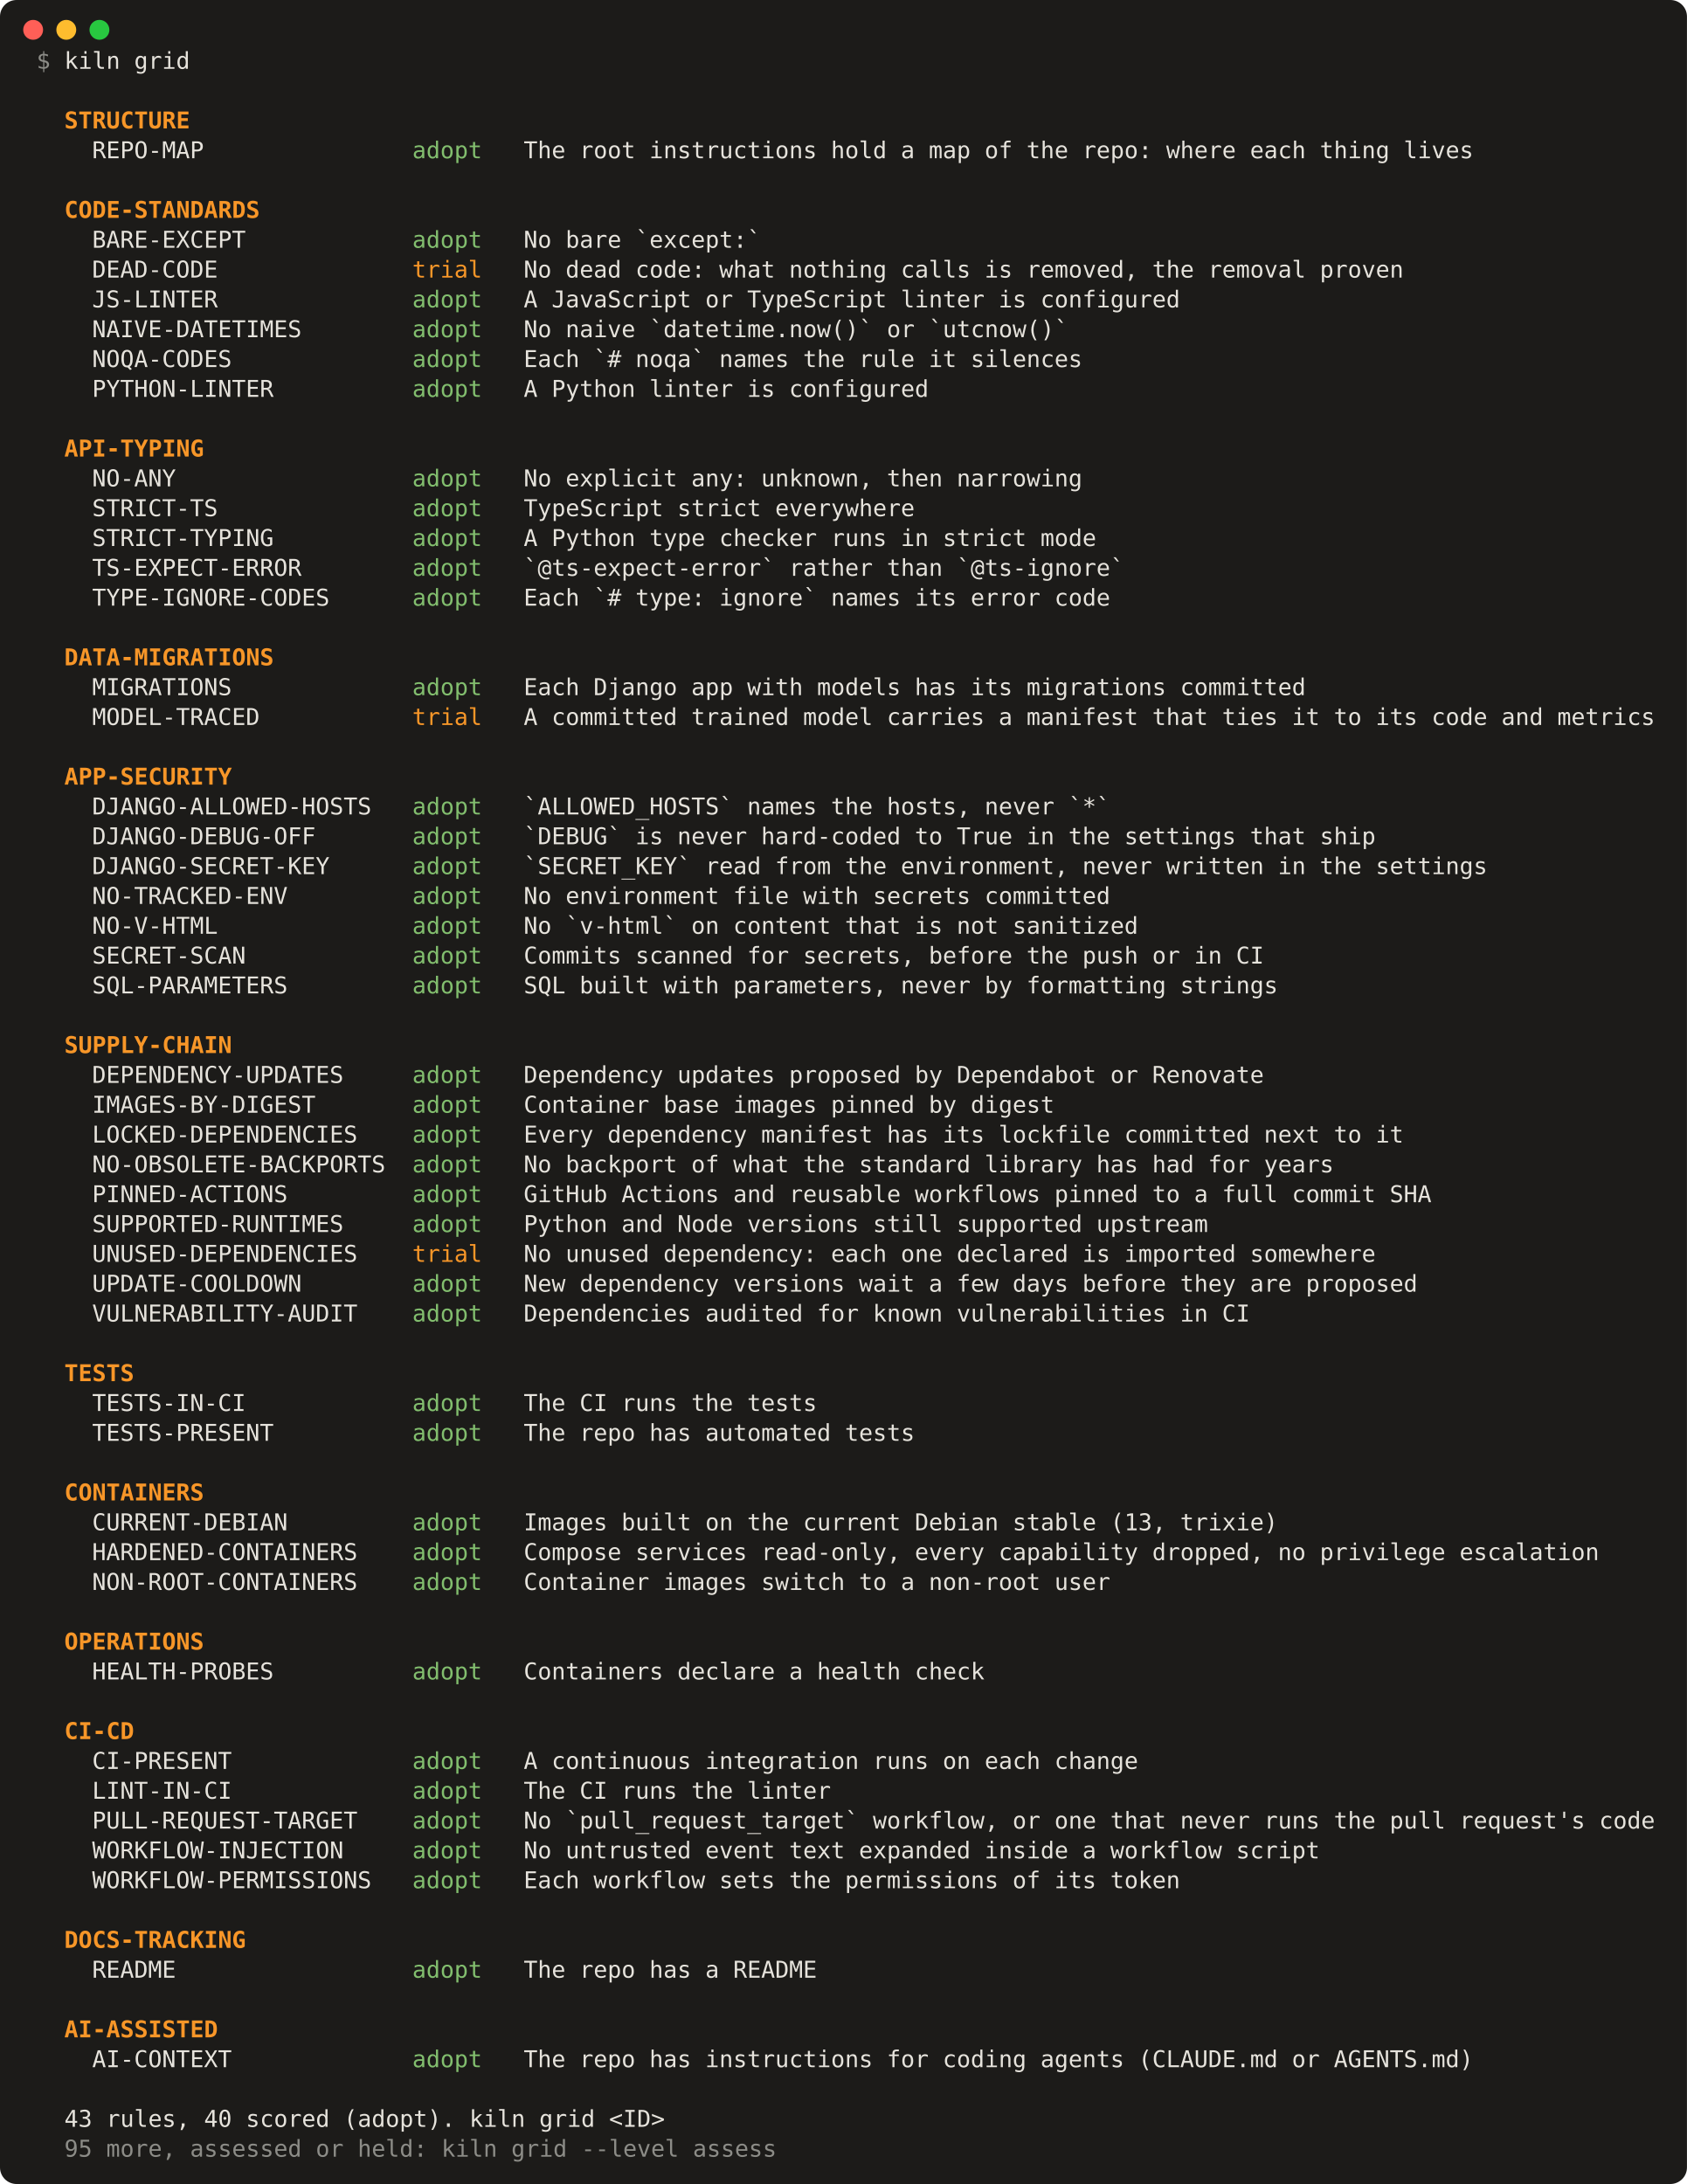
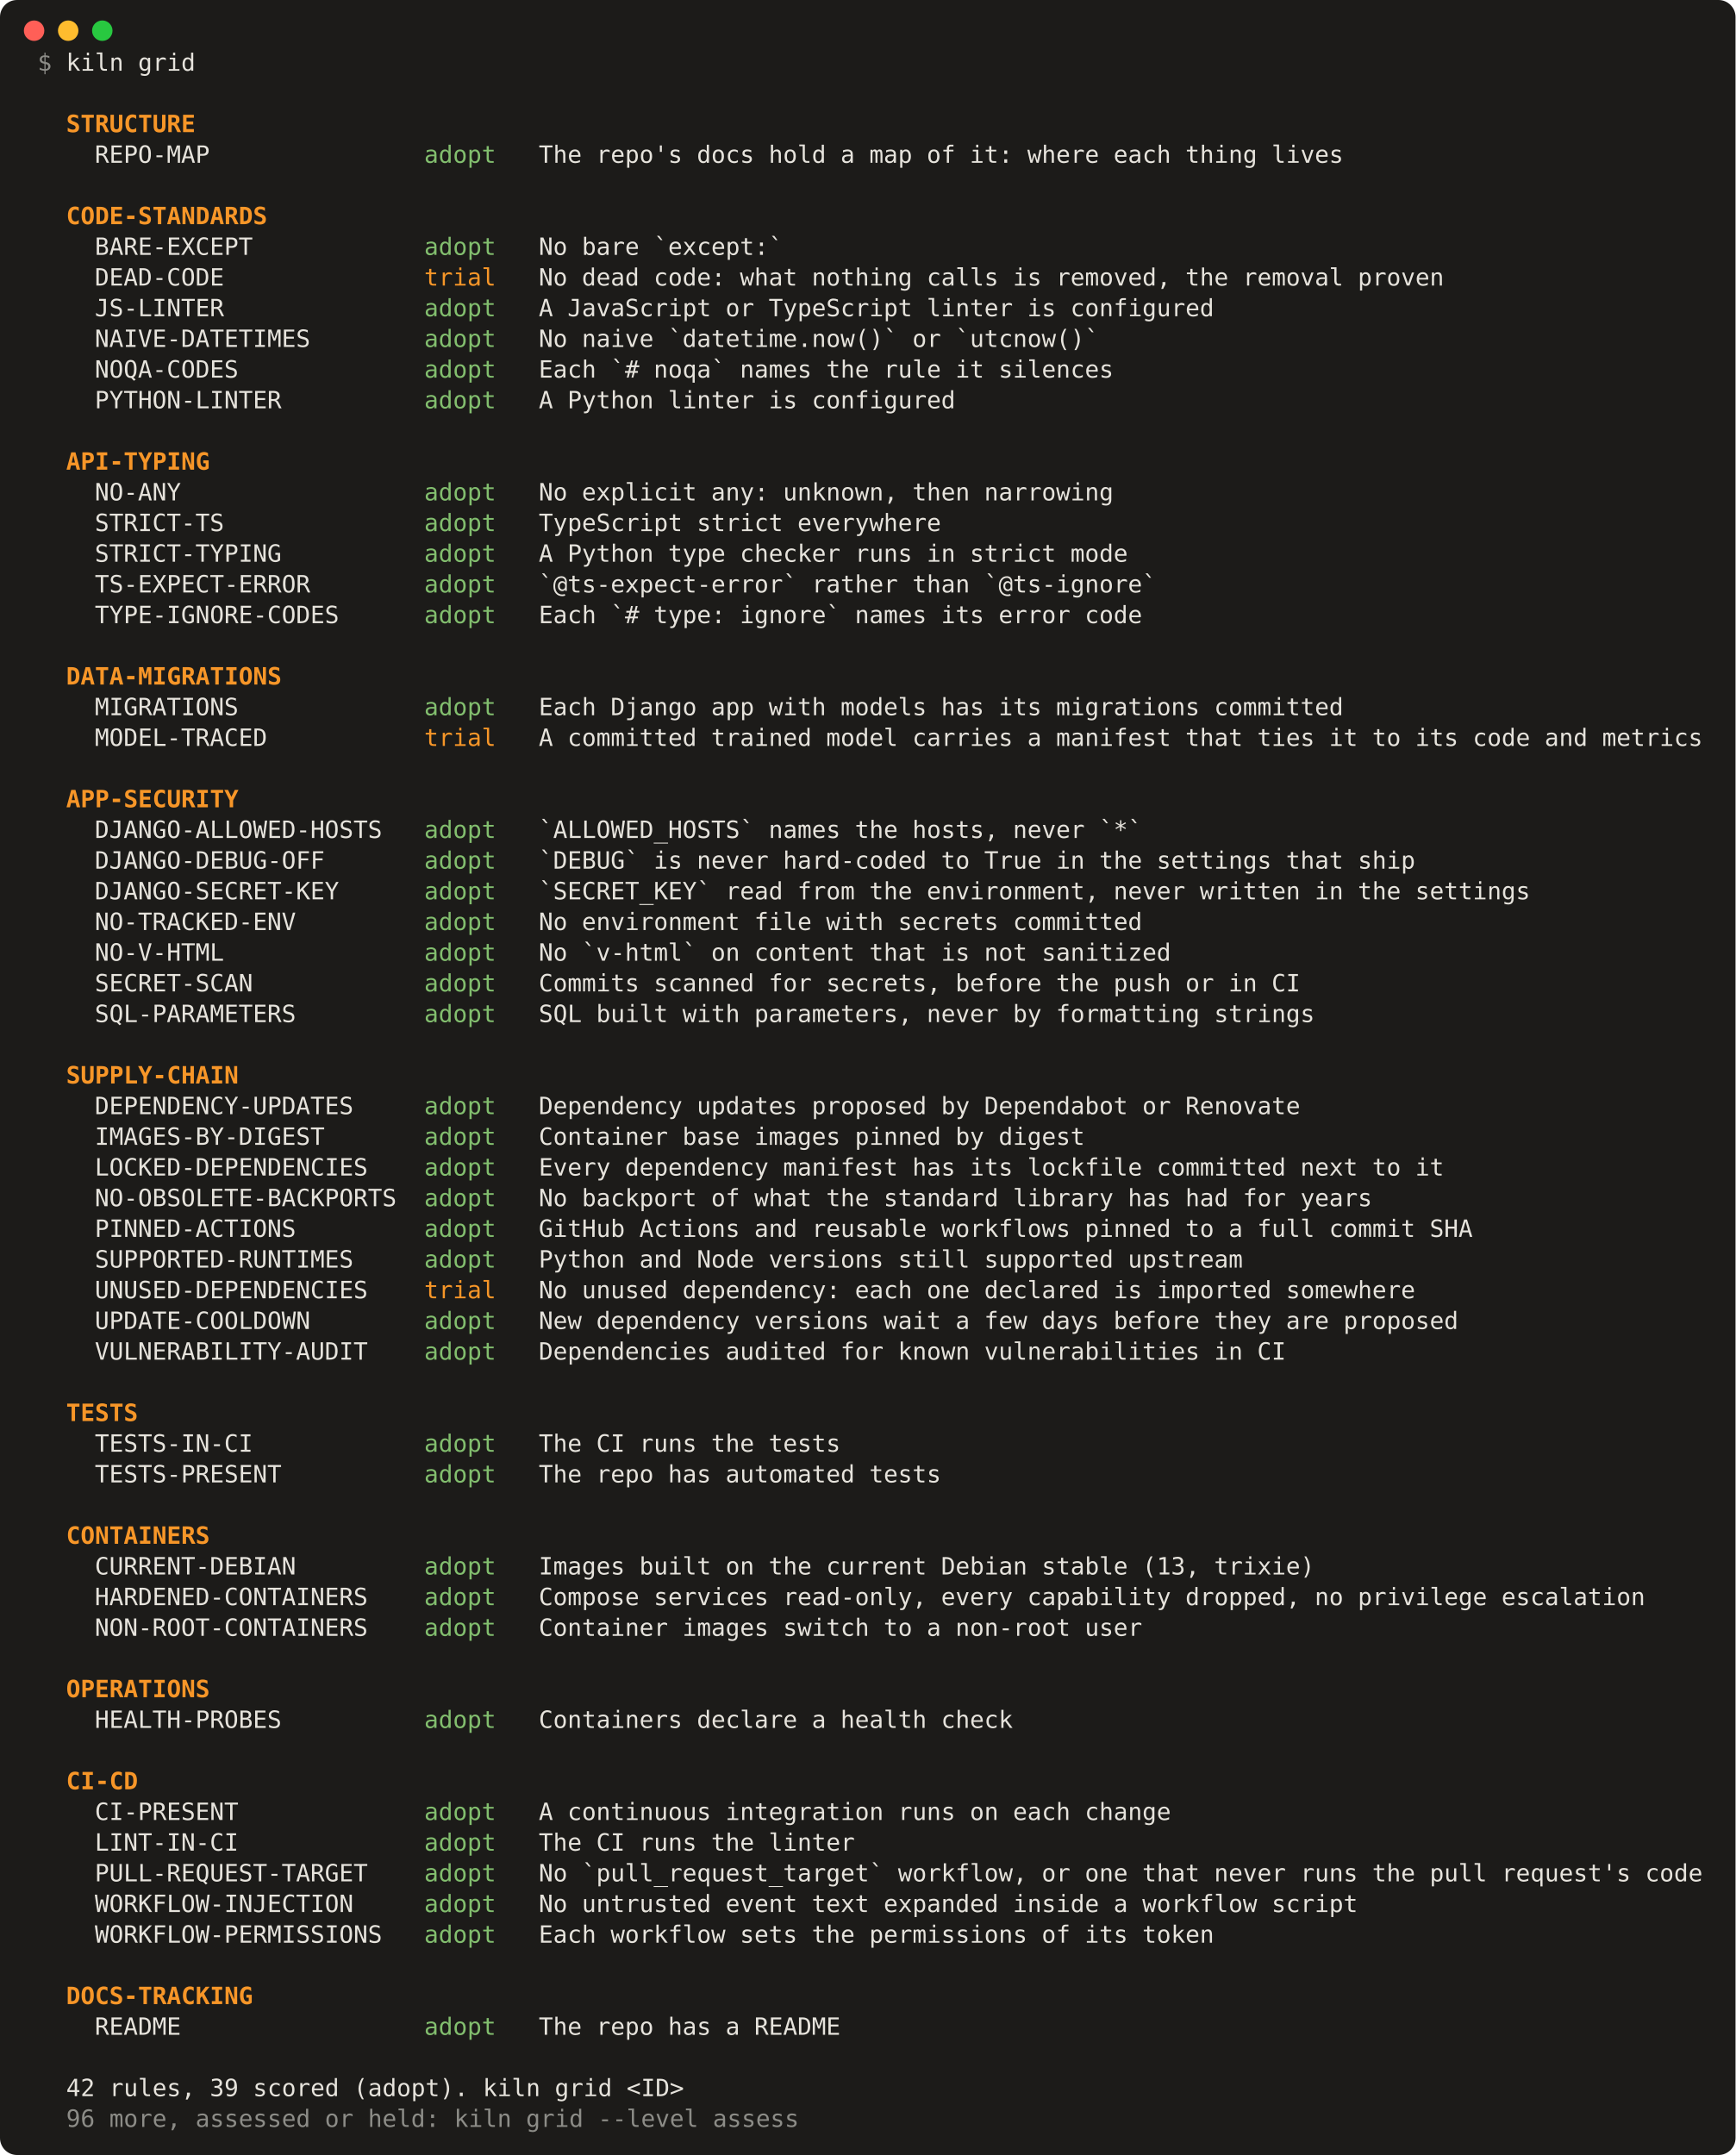
- <svg xmlns="http://www.w3.org/2000/svg" width="1018" height="1318" viewBox="0 0 1018 1318" role="img" aria-label="kiln grid: the rules kiln stands behind">
+ <svg xmlns="http://www.w3.org/2000/svg" width="1018" height="1264" viewBox="0 0 1018 1264" role="img" aria-label="kiln grid: the rules kiln stands behind">
  <rect width="100%" height="100%" rx="10" fill="#1c1b19" />
  <circle cx="20" cy="18" r="6" fill="#ff5f57" />
  <circle cx="40" cy="18" r="6" fill="#febc2e" />
  <circle cx="60" cy="18" r="6" fill="#28c840" />
  <g font-family="ui-monospace,SFMono-Regular,Menlo,Consolas,'DejaVu Sans Mono',monospace" font-size="14" fill="#e6e3dc" xml:space="preserve">
    <text x="22.0" y="41.5" textLength="8.4" fill="#8c8c87">$</text>
    <text x="38.8" y="41.5" textLength="75.6">kiln grid</text>
    <text x="38.8" y="77.5" textLength="75.6" fill="#f79628" font-weight="bold">STRUCTURE</text>
    <text x="55.6" y="95.5" textLength="67.2">REPO-MAP</text>
    <text x="248.8" y="95.5" textLength="42.0" fill="#82be6e">adopt</text>
-     <text x="316.0" y="95.5" textLength="571.2">The root instructions hold a map of the repo: where each thing lives</text>
+     <text x="316.0" y="95.5" textLength="470.4">The repo's docs hold a map of it: where each thing lives</text>
    <text x="38.8" y="131.5" textLength="117.6" fill="#f79628" font-weight="bold">CODE-STANDARDS</text>
    <text x="55.6" y="149.5" textLength="92.4">BARE-EXCEPT</text>
    <text x="248.8" y="149.5" textLength="42.0" fill="#82be6e">adopt</text>
    <text x="316.0" y="149.5" textLength="142.8">No bare `except:`</text>
    <text x="55.6" y="167.5" textLength="75.6">DEAD-CODE</text>
    <text x="248.8" y="167.5" textLength="42.0" fill="#f79628">trial</text>
    <text x="316.0" y="167.5" textLength="529.2">No dead code: what nothing calls is removed, the removal proven</text>
    <text x="55.6" y="185.5" textLength="75.6">JS-LINTER</text>
    <text x="248.8" y="185.5" textLength="42.0" fill="#82be6e">adopt</text>
    <text x="316.0" y="185.5" textLength="394.8">A JavaScript or TypeScript linter is configured</text>
    <text x="55.6" y="203.5" textLength="126.0">NAIVE-DATETIMES</text>
    <text x="248.8" y="203.5" textLength="42.0" fill="#82be6e">adopt</text>
    <text x="316.0" y="203.5" textLength="327.6">No naive `datetime.now()` or `utcnow()`</text>
    <text x="55.6" y="221.5" textLength="84.0">NOQA-CODES</text>
    <text x="248.8" y="221.5" textLength="42.0" fill="#82be6e">adopt</text>
    <text x="316.0" y="221.5" textLength="336.0">Each `# noqa` names the rule it silences</text>
    <text x="55.6" y="239.5" textLength="109.2">PYTHON-LINTER</text>
    <text x="248.8" y="239.5" textLength="42.0" fill="#82be6e">adopt</text>
    <text x="316.0" y="239.5" textLength="243.6">A Python linter is configured</text>
    <text x="38.8" y="275.5" textLength="84.0" fill="#f79628" font-weight="bold">API-TYPING</text>
    <text x="55.6" y="293.5" textLength="50.4">NO-ANY</text>
    <text x="248.8" y="293.5" textLength="42.0" fill="#82be6e">adopt</text>
    <text x="316.0" y="293.5" textLength="336.0">No explicit any: unknown, then narrowing</text>
    <text x="55.6" y="311.5" textLength="75.6">STRICT-TS</text>
    <text x="248.8" y="311.5" textLength="42.0" fill="#82be6e">adopt</text>
    <text x="316.0" y="311.5" textLength="235.2">TypeScript strict everywhere</text>
    <text x="55.6" y="329.5" textLength="109.2">STRICT-TYPING</text>
    <text x="248.8" y="329.5" textLength="42.0" fill="#82be6e">adopt</text>
    <text x="316.0" y="329.5" textLength="344.4">A Python type checker runs in strict mode</text>
    <text x="55.6" y="347.5" textLength="126.0">TS-EXPECT-ERROR</text>
    <text x="248.8" y="347.5" textLength="42.0" fill="#82be6e">adopt</text>
    <text x="316.0" y="347.5" textLength="361.2">`@ts-expect-error` rather than `@ts-ignore`</text>
    <text x="55.6" y="365.5" textLength="142.8">TYPE-IGNORE-CODES</text>
    <text x="248.8" y="365.5" textLength="42.0" fill="#82be6e">adopt</text>
    <text x="316.0" y="365.5" textLength="352.8">Each `# type: ignore` names its error code</text>
    <text x="38.8" y="401.5" textLength="126.0" fill="#f79628" font-weight="bold">DATA-MIGRATIONS</text>
    <text x="55.6" y="419.5" textLength="84.0">MIGRATIONS</text>
    <text x="248.8" y="419.5" textLength="42.0" fill="#82be6e">adopt</text>
    <text x="316.0" y="419.5" textLength="470.4">Each Django app with models has its migrations committed</text>
    <text x="55.6" y="437.5" textLength="100.8">MODEL-TRACED</text>
    <text x="248.8" y="437.5" textLength="42.0" fill="#f79628">trial</text>
    <text x="316.0" y="437.5" textLength="680.4">A committed trained model carries a manifest that ties it to its code and metrics</text>
    <text x="38.8" y="473.5" textLength="100.8" fill="#f79628" font-weight="bold">APP-SECURITY</text>
    <text x="55.6" y="491.5" textLength="168.0">DJANGO-ALLOWED-HOSTS</text>
    <text x="248.8" y="491.5" textLength="42.0" fill="#82be6e">adopt</text>
    <text x="316.0" y="491.5" textLength="352.8">`ALLOWED_HOSTS` names the hosts, never `*`</text>
    <text x="55.6" y="509.5" textLength="134.4">DJANGO-DEBUG-OFF</text>
    <text x="248.8" y="509.5" textLength="42.0" fill="#82be6e">adopt</text>
    <text x="316.0" y="509.5" textLength="512.4">`DEBUG` is never hard-coded to True in the settings that ship</text>
    <text x="55.6" y="527.5" textLength="142.8">DJANGO-SECRET-KEY</text>
    <text x="248.8" y="527.5" textLength="42.0" fill="#82be6e">adopt</text>
    <text x="316.0" y="527.5" textLength="579.6">`SECRET_KEY` read from the environment, never written in the settings</text>
    <text x="55.6" y="545.5" textLength="117.6">NO-TRACKED-ENV</text>
    <text x="248.8" y="545.5" textLength="42.0" fill="#82be6e">adopt</text>
    <text x="316.0" y="545.5" textLength="352.8">No environment file with secrets committed</text>
    <text x="55.6" y="563.5" textLength="75.6">NO-V-HTML</text>
    <text x="248.8" y="563.5" textLength="42.0" fill="#82be6e">adopt</text>
    <text x="316.0" y="563.5" textLength="369.6">No `v-html` on content that is not sanitized</text>
    <text x="55.6" y="581.5" textLength="92.4">SECRET-SCAN</text>
    <text x="248.8" y="581.5" textLength="42.0" fill="#82be6e">adopt</text>
    <text x="316.0" y="581.5" textLength="445.2">Commits scanned for secrets, before the push or in CI</text>
    <text x="55.6" y="599.5" textLength="117.6">SQL-PARAMETERS</text>
    <text x="248.8" y="599.5" textLength="42.0" fill="#82be6e">adopt</text>
    <text x="316.0" y="599.5" textLength="453.6">SQL built with parameters, never by formatting strings</text>
    <text x="38.8" y="635.5" textLength="100.8" fill="#f79628" font-weight="bold">SUPPLY-CHAIN</text>
    <text x="55.6" y="653.5" textLength="151.2">DEPENDENCY-UPDATES</text>
    <text x="248.8" y="653.5" textLength="42.0" fill="#82be6e">adopt</text>
    <text x="316.0" y="653.5" textLength="445.2">Dependency updates proposed by Dependabot or Renovate</text>
    <text x="55.6" y="671.5" textLength="134.4">IMAGES-BY-DIGEST</text>
    <text x="248.8" y="671.5" textLength="42.0" fill="#82be6e">adopt</text>
    <text x="316.0" y="671.5" textLength="319.2">Container base images pinned by digest</text>
    <text x="55.6" y="689.5" textLength="159.6">LOCKED-DEPENDENCIES</text>
    <text x="248.8" y="689.5" textLength="42.0" fill="#82be6e">adopt</text>
    <text x="316.0" y="689.5" textLength="529.2">Every dependency manifest has its lockfile committed next to it</text>
    <text x="55.6" y="707.5" textLength="176.4">NO-OBSOLETE-BACKPORTS</text>
    <text x="248.8" y="707.5" textLength="42.0" fill="#82be6e">adopt</text>
    <text x="316.0" y="707.5" textLength="487.2">No backport of what the standard library has had for years</text>
    <text x="55.6" y="725.5" textLength="117.6">PINNED-ACTIONS</text>
    <text x="248.8" y="725.5" textLength="42.0" fill="#82be6e">adopt</text>
    <text x="316.0" y="725.5" textLength="546.0">GitHub Actions and reusable workflows pinned to a full commit SHA</text>
    <text x="55.6" y="743.5" textLength="151.2">SUPPORTED-RUNTIMES</text>
    <text x="248.8" y="743.5" textLength="42.0" fill="#82be6e">adopt</text>
    <text x="316.0" y="743.5" textLength="411.6">Python and Node versions still supported upstream</text>
    <text x="55.6" y="761.5" textLength="159.6">UNUSED-DEPENDENCIES</text>
    <text x="248.8" y="761.5" textLength="42.0" fill="#f79628">trial</text>
    <text x="316.0" y="761.5" textLength="512.4">No unused dependency: each one declared is imported somewhere</text>
    <text x="55.6" y="779.5" textLength="126.0">UPDATE-COOLDOWN</text>
    <text x="248.8" y="779.5" textLength="42.0" fill="#82be6e">adopt</text>
    <text x="316.0" y="779.5" textLength="537.6">New dependency versions wait a few days before they are proposed</text>
    <text x="55.6" y="797.5" textLength="159.6">VULNERABILITY-AUDIT</text>
    <text x="248.8" y="797.5" textLength="42.0" fill="#82be6e">adopt</text>
    <text x="316.0" y="797.5" textLength="436.8">Dependencies audited for known vulnerabilities in CI</text>
    <text x="38.8" y="833.5" textLength="42.0" fill="#f79628" font-weight="bold">TESTS</text>
    <text x="55.6" y="851.5" textLength="92.4">TESTS-IN-CI</text>
    <text x="248.8" y="851.5" textLength="42.0" fill="#82be6e">adopt</text>
    <text x="316.0" y="851.5" textLength="176.4">The CI runs the tests</text>
    <text x="55.6" y="869.5" textLength="109.2">TESTS-PRESENT</text>
    <text x="248.8" y="869.5" textLength="42.0" fill="#82be6e">adopt</text>
    <text x="316.0" y="869.5" textLength="235.2">The repo has automated tests</text>
    <text x="38.8" y="905.5" textLength="84.0" fill="#f79628" font-weight="bold">CONTAINERS</text>
    <text x="55.6" y="923.5" textLength="117.6">CURRENT-DEBIAN</text>
    <text x="248.8" y="923.5" textLength="42.0" fill="#82be6e">adopt</text>
    <text x="316.0" y="923.5" textLength="453.6">Images built on the current Debian stable (13, trixie)</text>
    <text x="55.6" y="941.5" textLength="159.6">HARDENED-CONTAINERS</text>
    <text x="248.8" y="941.5" textLength="42.0" fill="#82be6e">adopt</text>
    <text x="316.0" y="941.5" textLength="646.8">Compose services read-only, every capability dropped, no privilege escalation</text>
    <text x="55.6" y="959.5" textLength="159.6">NON-ROOT-CONTAINERS</text>
    <text x="248.8" y="959.5" textLength="42.0" fill="#82be6e">adopt</text>
    <text x="316.0" y="959.5" textLength="352.8">Container images switch to a non-root user</text>
    <text x="38.8" y="995.5" textLength="84.0" fill="#f79628" font-weight="bold">OPERATIONS</text>
    <text x="55.6" y="1013.5" textLength="109.2">HEALTH-PROBES</text>
    <text x="248.8" y="1013.5" textLength="42.0" fill="#82be6e">adopt</text>
    <text x="316.0" y="1013.5" textLength="277.2">Containers declare a health check</text>
    <text x="38.8" y="1049.5" textLength="42.0" fill="#f79628" font-weight="bold">CI-CD</text>
    <text x="55.6" y="1067.5" textLength="84.0">CI-PRESENT</text>
    <text x="248.8" y="1067.5" textLength="42.0" fill="#82be6e">adopt</text>
    <text x="316.0" y="1067.5" textLength="369.6">A continuous integration runs on each change</text>
    <text x="55.6" y="1085.5" textLength="84.0">LINT-IN-CI</text>
    <text x="248.8" y="1085.5" textLength="42.0" fill="#82be6e">adopt</text>
    <text x="316.0" y="1085.5" textLength="184.8">The CI runs the linter</text>
    <text x="55.6" y="1103.5" textLength="159.6">PULL-REQUEST-TARGET</text>
    <text x="248.8" y="1103.5" textLength="42.0" fill="#82be6e">adopt</text>
    <text x="316.0" y="1103.5" textLength="680.4">No `pull_request_target` workflow, or one that never runs the pull request's code</text>
    <text x="55.6" y="1121.5" textLength="151.2">WORKFLOW-INJECTION</text>
    <text x="248.8" y="1121.5" textLength="42.0" fill="#82be6e">adopt</text>
    <text x="316.0" y="1121.5" textLength="478.8">No untrusted event text expanded inside a workflow script</text>
    <text x="55.6" y="1139.5" textLength="168.0">WORKFLOW-PERMISSIONS</text>
    <text x="248.8" y="1139.5" textLength="42.0" fill="#82be6e">adopt</text>
    <text x="316.0" y="1139.5" textLength="394.8">Each workflow sets the permissions of its token</text>
    <text x="38.8" y="1175.5" textLength="109.2" fill="#f79628" font-weight="bold">DOCS-TRACKING</text>
    <text x="55.6" y="1193.5" textLength="50.4">README</text>
    <text x="248.8" y="1193.5" textLength="42.0" fill="#82be6e">adopt</text>
    <text x="316.0" y="1193.5" textLength="176.4">The repo has a README</text>
-     <text x="38.8" y="1229.5" textLength="92.4" fill="#f79628" font-weight="bold">AI-ASSISTED</text>
-     <text x="55.6" y="1247.5" textLength="84.0">AI-CONTEXT</text>
-     <text x="248.8" y="1247.5" textLength="42.0" fill="#82be6e">adopt</text>
-     <text x="316.0" y="1247.5" textLength="571.2">The repo has instructions for coding agents (CLAUDE.md or AGENTS.md)</text>
-     <text x="38.8" y="1283.5" textLength="361.2">43 rules, 40 scored (adopt). kiln grid &lt;ID&gt;</text>
-     <text x="38.8" y="1301.5" textLength="428.4" fill="#8c8c87">95 more, assessed or held: kiln grid --level assess</text>
+     <text x="38.8" y="1229.5" textLength="361.2">42 rules, 39 scored (adopt). kiln grid &lt;ID&gt;</text>
+     <text x="38.8" y="1247.5" textLength="428.4" fill="#8c8c87">96 more, assessed or held: kiln grid --level assess</text>
  </g>
</svg>
